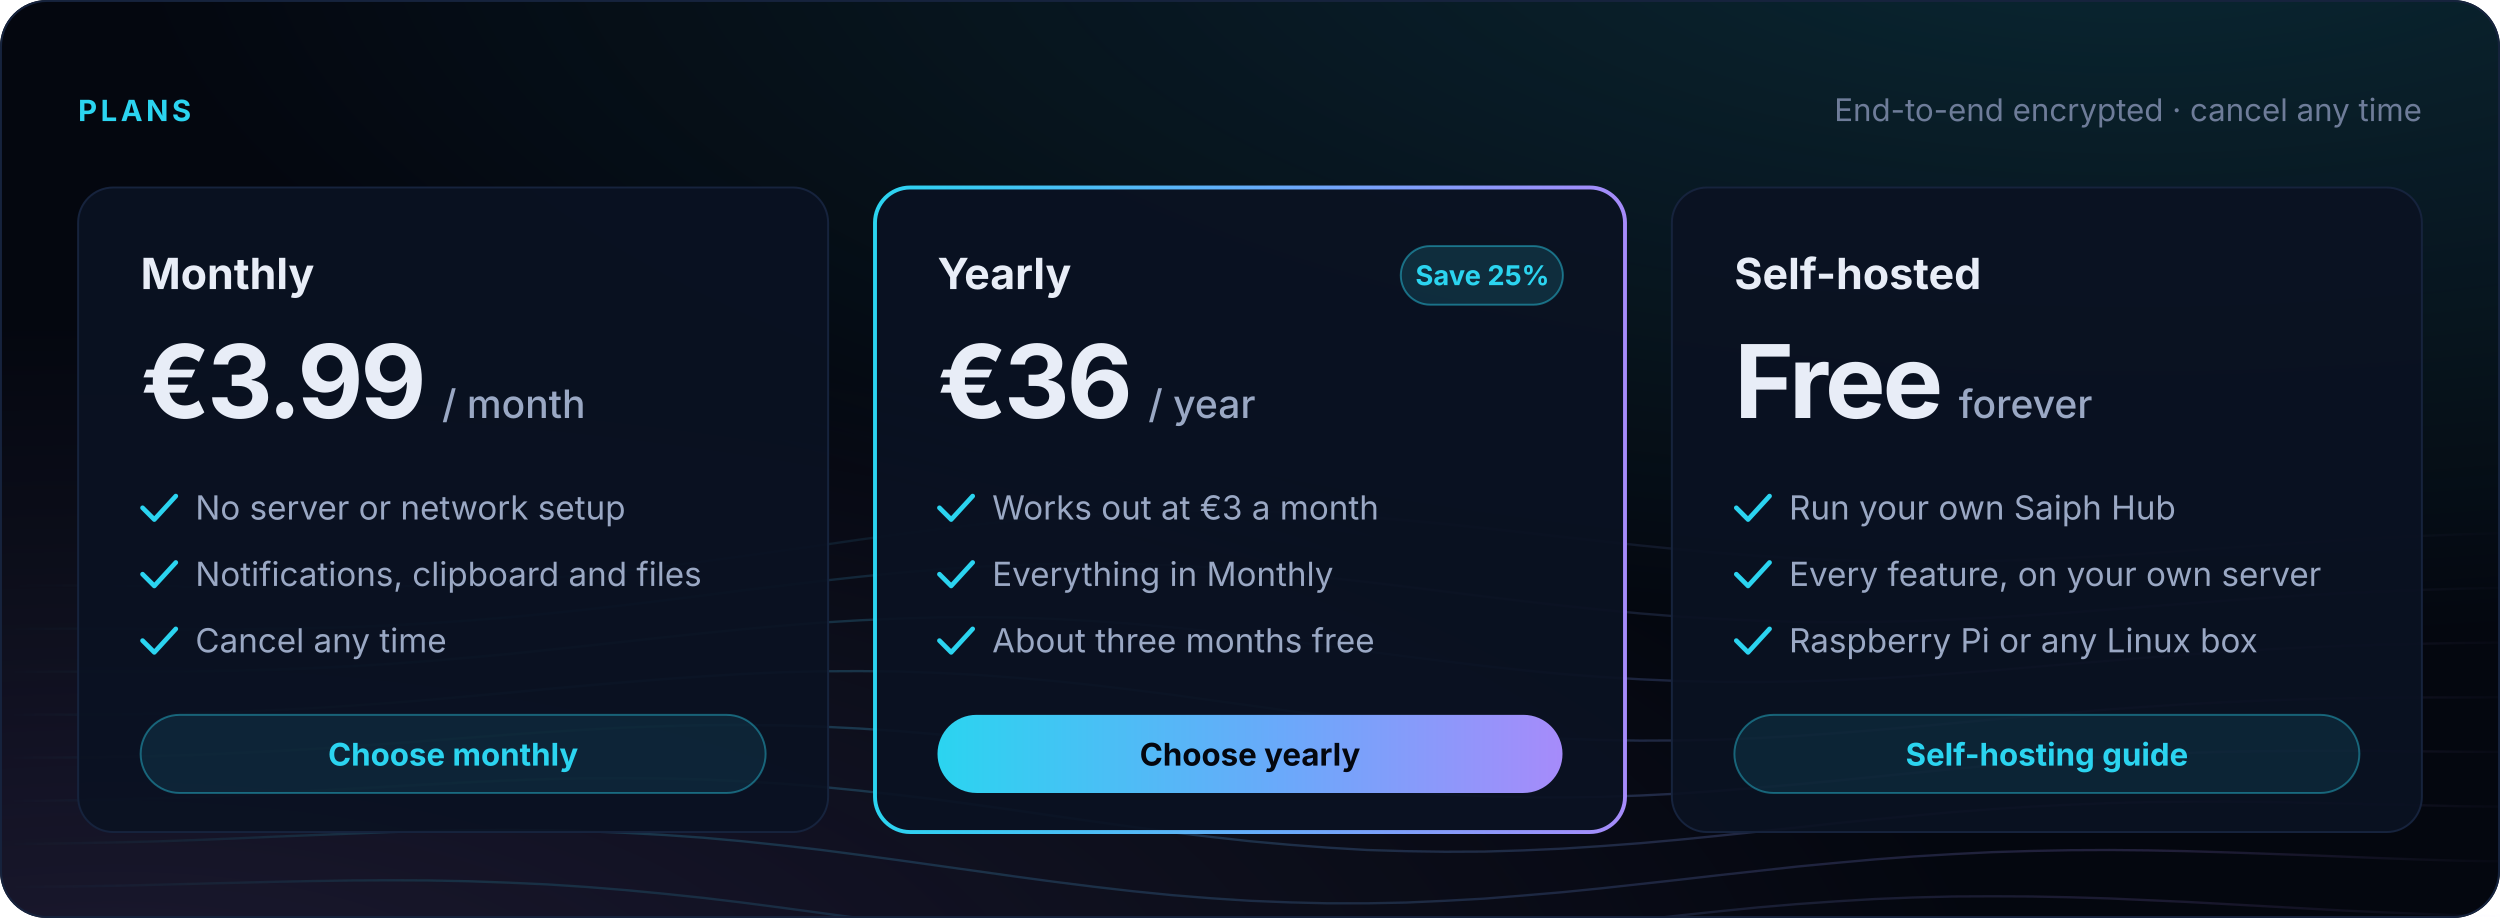
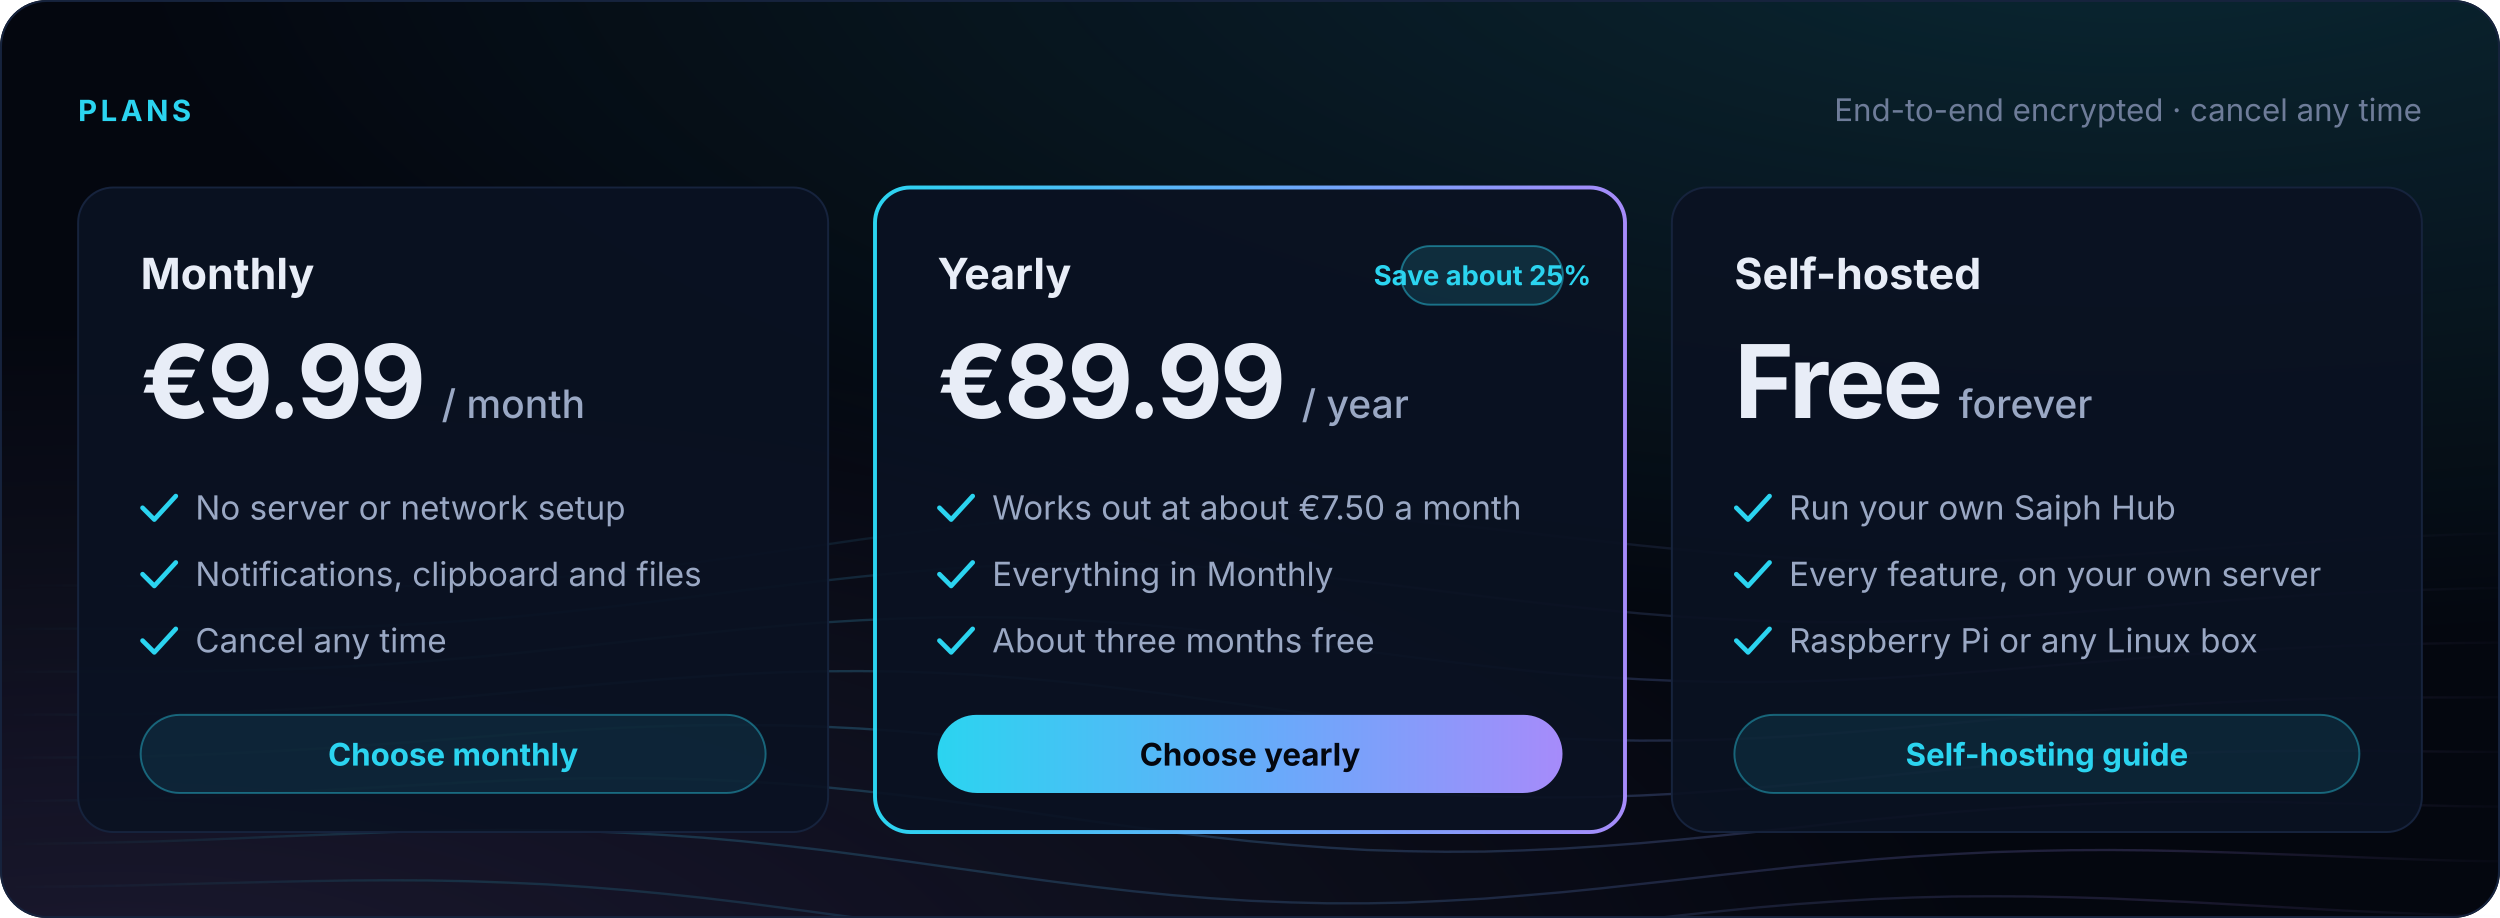
<svg xmlns="http://www.w3.org/2000/svg" width="1280" height="470" viewBox="0 0 1280 470" font-family="Inter, 'Segoe UI Variable Display', 'Segoe UI', ui-sans-serif, system-ui, -apple-system, Helvetica, Arial, sans-serif">
  <defs>
    <linearGradient id="str" x1="0" x2="1" y1="0" y2="0">
      <stop offset="0" stop-color="#2bd4f0" stop-opacity="0" />
      <stop offset=".18" stop-color="#2bd4f0" />
      <stop offset=".55" stop-color="#6aa9fa" />
      <stop offset=".85" stop-color="#a68bfa" />
      <stop offset="1" stop-color="#a68bfa" stop-opacity="0" />
    </linearGradient>
    <linearGradient id="mk" x1="0" x2="1" y1="1" y2="0">
      <stop offset="0" stop-color="#2bd4f0" />
      <stop offset=".55" stop-color="#6aa9fa" />
      <stop offset="1" stop-color="#a68bfa" />
    </linearGradient>
    <linearGradient id="btn" x1="0" x2="1" y1="0" y2="0">
      <stop offset="0" stop-color="#2bd4f0" />
      <stop offset=".55" stop-color="#6aa9fa" />
      <stop offset="1" stop-color="#a68bfa" />
    </linearGradient>
    <radialGradient id="glow">
      <stop offset="0" stop-color="#2bd4f0" stop-opacity=".35" />
      <stop offset="1" stop-color="#2bd4f0" stop-opacity="0" />
    </radialGradient>
    <radialGradient id="bgc" cx=".85" cy="-.1" r=".8">
      <stop offset="0" stop-color="#2bd4f0" stop-opacity=".16" />
      <stop offset="1" stop-color="#2bd4f0" stop-opacity="0" />
    </radialGradient>
    <radialGradient id="bgv" cx=".05" cy="1.1" r=".75">
      <stop offset="0" stop-color="#a68bfa" stop-opacity=".14" />
      <stop offset="1" stop-color="#a68bfa" stop-opacity="0" />
    </radialGradient>
  </defs>
  <rect width="1280" height="470" rx="24" fill="#04070f" />
  <rect width="1280" height="470" rx="24" fill="url(#bgc)" />
  <rect width="1280" height="470" rx="24" fill="url(#bgv)" />
  <g>
    <polyline points="0,300.0 20,299.8 40,299.8 60,299.9 80,300.1 100,300.4 120,300.6 140,300.8 160,300.8 180,300.6 200,300.3 220,299.7 240,298.8 260,297.6 280,296.1 300,294.3 320,292.3 340,290.0 360,287.5 380,284.8 400,282.0 420,279.2 440,276.3 460,273.6 480,271.0 500,268.6 520,266.5 540,264.7 560,263.3 580,262.2 600,261.6 620,261.4 640,261.7 660,262.3 680,263.3 700,264.7 720,266.4 740,268.3 760,270.4 780,272.6 800,274.9 820,277.1 840,279.3 860,281.3 880,283.1 900,284.6 920,285.9 940,286.8 960,287.4 980,287.6 1000,287.6 1020,287.2 1040,286.5 1060,285.6 1080,284.5 1100,283.3 1120,281.9 1140,280.5 1160,279.1 1180,277.8 1200,276.5 1220,275.4 1240,274.4 1260,273.6 1280,273.0 1300,273.0" fill="none" stroke="url(#str)" stroke-width="1.2" stroke-opacity="0.10" />
    <polyline points="0,322.0 20,321.9 40,321.9 60,322.0 80,322.1 100,322.2 120,322.2 140,322.0 160,321.6 180,321.1 200,320.2 220,319.1 240,317.7 260,316.1 280,314.2 300,312.1 320,309.8 340,307.4 360,304.9 380,302.3 400,299.9 420,297.5 440,295.3 460,293.3 480,291.6 500,290.2 520,289.3 540,288.7 560,288.5 580,288.8 600,289.4 620,290.5 640,292.0 660,293.7 680,295.8 700,298.0 720,300.4 740,302.9 760,305.4 780,307.8 800,310.1 820,312.2 840,314.1 860,315.7 880,316.9 900,317.8 920,318.4 940,318.6 960,318.4 980,318.0 1000,317.2 1020,316.2 1040,315.0 1060,313.6 1080,312.1 1100,310.5 1120,309.0 1140,307.5 1160,306.1 1180,304.8 1200,303.7 1220,302.8 1240,302.0 1260,301.4 1280,301.0 1300,301.0" fill="none" stroke="url(#str)" stroke-width="1.2" stroke-opacity="0.15" />
    <polyline points="0,344.0 20,343.9 40,343.9 60,343.9 80,343.9 100,343.7 120,343.4 140,342.9 160,342.1 180,341.1 200,339.9 220,338.4 240,336.7 260,334.9 280,332.8 300,330.7 320,328.5 340,326.3 360,324.2 380,322.2 400,320.4 420,318.8 440,317.6 460,316.7 480,316.1 500,316.0 520,316.2 540,316.9 560,318.0 580,319.4 600,321.2 620,323.3 640,325.7 660,328.2 680,330.8 700,333.5 720,336.1 740,338.6 760,341.0 780,343.2 800,345.1 820,346.6 840,347.8 860,348.7 880,349.1 900,349.2 920,348.9 940,348.3 960,347.4 980,346.2 1000,344.8 1020,343.3 1040,341.6 1060,339.9 1080,338.3 1100,336.6 1120,335.1 1140,333.7 1160,332.5 1180,331.5 1200,330.7 1220,330.1 1240,329.6 1260,329.2 1280,329.0 1300,329.0" fill="none" stroke="url(#str)" stroke-width="1.2" stroke-opacity="0.19" />
    <polyline points="0,366.0 20,365.9 40,365.9 60,365.7 80,365.5 100,365.1 120,364.5 140,363.6 160,362.6 180,361.3 200,359.9 220,358.3 240,356.5 260,354.7 280,352.8 300,351.0 320,349.3 340,347.7 360,346.3 380,345.1 400,344.2 420,343.7 440,343.6 460,343.8 480,344.5 500,345.5 520,347.0 540,348.7 560,350.8 580,353.2 600,355.7 620,358.5 640,361.2 660,364.0 680,366.7 700,369.3 720,371.7 740,373.8 760,375.6 780,377.1 800,378.2 820,378.9 840,379.2 860,379.1 880,378.7 900,377.9 920,376.8 940,375.4 960,373.8 980,372.1 1000,370.3 1020,368.4 1040,366.6 1060,364.9 1080,363.2 1100,361.8 1120,360.5 1140,359.5 1160,358.6 1180,358.0 1200,357.5 1220,357.3 1240,357.1 1260,357.1 1280,357.0 1300,357.0" fill="none" stroke="url(#str)" stroke-width="1.2" stroke-opacity="0.21" />
    <polyline points="0,388.0 20,387.9 40,387.8 60,387.5 80,387.1 100,386.5 120,385.6 140,384.6 160,383.5 180,382.1 200,380.7 220,379.2 240,377.7 260,376.2 280,374.8 300,373.6 320,372.5 340,371.8 360,371.3 380,371.2 400,371.4 420,372.0 440,373.0 460,374.3 480,376.0 500,378.1 520,380.4 540,382.9 560,385.6 580,388.5 600,391.3 620,394.1 640,396.9 660,399.4 680,401.7 700,403.7 720,405.4 740,406.8 760,407.7 780,408.2 800,408.3 820,408.0 840,407.3 860,406.3 880,404.9 900,403.3 920,401.6 940,399.7 960,397.7 980,395.7 1000,393.7 1020,391.9 1040,390.2 1060,388.7 1080,387.4 1100,386.3 1120,385.5 1140,384.9 1160,384.6 1180,384.4 1200,384.4 1220,384.5 1240,384.7 1260,384.9 1280,385.0 1300,385.0" fill="none" stroke="url(#str)" stroke-width="1.2" stroke-opacity="0.22" />
    <polyline points="0,410.0 20,410.0 40,409.7 60,409.4 80,408.8 100,408.1 120,407.2 140,406.2 160,405.0 180,403.9 200,402.7 220,401.6 240,400.5 260,399.6 280,398.9 300,398.5 320,398.4 340,398.6 360,399.1 380,400.0 400,401.2 420,402.8 440,404.8 460,407.0 480,409.4 500,412.1 520,414.9 540,417.8 560,420.6 580,423.4 600,426.1 620,428.5 640,430.7 660,432.5 680,434.0 700,435.2 720,435.8 740,436.1 760,436.0 780,435.4 800,434.5 820,433.2 840,431.7 860,429.9 880,427.9 900,425.8 920,423.7 940,421.5 960,419.5 980,417.6 1000,415.8 1020,414.3 1040,413.0 1060,412.0 1080,411.2 1100,410.7 1120,410.5 1140,410.4 1160,410.6 1180,411.0 1200,411.4 1220,411.9 1240,412.3 1260,412.8 1280,413.0 1300,413.0" fill="none" stroke="url(#str)" stroke-width="1.2" stroke-opacity="0.21" />
    <polyline points="0,432.0 20,432.0 40,431.7 60,431.3 80,430.8 100,430.1 120,429.3 140,428.4 160,427.6 180,426.8 200,426.0 220,425.5 240,425.1 260,425.0 280,425.1 300,425.6 320,426.4 340,427.5 360,428.9 380,430.7 400,432.8 420,435.1 440,437.7 460,440.4 480,443.2 500,446.0 520,448.8 540,451.5 560,454.0 580,456.3 600,458.3 620,459.9 640,461.2 660,462.0 680,462.5 700,462.5 720,462.1 740,461.2 760,460.1 780,458.5 800,456.8 820,454.8 840,452.6 860,450.4 880,448.1 900,445.9 920,443.7 940,441.8 960,440.0 980,438.5 1000,437.3 1020,436.3 1040,435.7 1060,435.3 1080,435.2 1100,435.4 1120,435.8 1140,436.4 1160,437.1 1180,437.8 1200,438.6 1220,439.4 1240,440.1 1260,440.7 1280,441.0 1300,441.0" fill="none" stroke="url(#str)" stroke-width="1.2" stroke-opacity="0.19" />
    <polyline points="0,454.0 20,454.0 40,453.8 60,453.5 80,453.0 100,452.5 120,452.0 140,451.5 160,451.1 180,450.8 200,450.7 220,450.8 240,451.2 260,451.9 280,452.8 300,454.1 320,455.7 340,457.6 360,459.7 380,462.1 400,464.7 420,467.4 440,470.1 460,472.8 480,475.5 500,478.0 520,480.4 540,482.5 560,484.2 580,485.6 600,486.6 620,487.2 640,487.4 660,487.1 680,486.4 700,485.3 720,483.9 740,482.2 760,480.2 780,478.0 800,475.7 820,473.3 840,471.0 860,468.7 880,466.6 900,464.6 920,462.9 940,461.5 960,460.3 980,459.5 1000,459.0 1020,458.9 1040,459.0 1060,459.4 1080,460.0 1100,460.9 1120,461.8 1140,462.9 1160,464.0 1180,465.1 1200,466.2 1220,467.1 1240,467.9 1260,468.6 1280,469.0 1300,469.0" fill="none" stroke="url(#str)" stroke-width="1.2" stroke-opacity="0.15" />
    <polyline points="0,476.0 20,476.1 40,476.0 60,475.9 80,475.6 100,475.4 120,475.3 140,475.2 160,475.4 180,475.7 200,476.3 220,477.1 240,478.2 260,479.6 280,481.3 300,483.3 320,485.4 340,487.8 360,490.3 380,492.9 400,495.5 420,498.1 440,500.6 460,503.0 480,505.1 500,506.9 520,508.5 540,509.6 560,510.3 580,510.7 600,510.5 620,510.0 640,509.1 660,507.8 680,506.1 700,504.2 720,502.1 740,499.7 760,497.3 780,494.9 800,492.5 820,490.2 840,488.1 860,486.3 880,484.7 900,483.4 920,482.4 940,481.8 960,481.5 980,481.6 1000,482.0 1020,482.7 1040,483.6 1060,484.7 1080,486.0 1100,487.4 1120,488.8 1140,490.2 1160,491.6 1180,492.9 1200,494.1 1220,495.1 1240,495.9 1260,496.5 1280,497.0 1300,497.0" fill="none" stroke="url(#str)" stroke-width="1.2" stroke-opacity="0.10" />
  </g>
  <text x="40" y="62" font-size="15" font-weight="650" letter-spacing="1.8" fill="#2bd4f0">PLANS</text>
  <text x="1240" y="62" text-anchor="end" font-size="16" fill="#6e7c99">End-to-end encrypted · cancel any time</text>
  <rect x="40" y="96" width="384" height="330" rx="18" fill="#0a1222" fill-opacity=".92" stroke="#16233d" />
  <text x="72" y="148" font-size="22" font-weight="650" fill="#e8edf7">Monthly</text>
-   <text x="72" y="214" font-size="52" font-weight="750" letter-spacing="-1.5" fill="#e8edf7">€3.99<tspan font-size="20" font-weight="500" letter-spacing="0" fill="#9aa8c4" dx="8">/ month</tspan>
+   <text x="72" y="214" font-size="52" font-weight="750" letter-spacing="-1.5" fill="#e8edf7">€9.99<tspan font-size="20" font-weight="500" letter-spacing="0" fill="#9aa8c4" dx="8">/ month</tspan>
  </text>
  <path d="M73 260 l6 6 l11 -12" fill="none" stroke="#2bd4f0" stroke-width="2.4" stroke-linecap="round" stroke-linejoin="round" />
  <text x="100" y="266" font-size="17" fill="#9aa8c4">No server or network setup</text>
  <path d="M73 294 l6 6 l11 -12" fill="none" stroke="#2bd4f0" stroke-width="2.4" stroke-linecap="round" stroke-linejoin="round" />
  <text x="100" y="300" font-size="17" fill="#9aa8c4">Notifications, clipboard and files</text>
  <path d="M73 328 l6 6 l11 -12" fill="none" stroke="#2bd4f0" stroke-width="2.4" stroke-linecap="round" stroke-linejoin="round" />
  <text x="100" y="334" font-size="17" fill="#9aa8c4">Cancel any time</text>
  <rect x="72" y="366" width="320" height="40" rx="20" fill="#2bd4f0" fill-opacity=".1" stroke="#2bd4f0" stroke-opacity=".4" />
  <text x="232" y="392" text-anchor="middle" font-size="16" font-weight="700" fill="#2bd4f0">Choose monthly</text>
  <rect x="448" y="96" width="384" height="330" rx="18" fill="#0a1222" fill-opacity=".92" stroke="url(#btn)" stroke-width="2" />
  <text x="480" y="148" font-size="22" font-weight="650" fill="#e8edf7">Yearly</text>
  <rect x="717.2" y="126" width="83" height="30" rx="15" fill="#2bd4f0" fill-opacity=".14" stroke="#2bd4f0" stroke-opacity=".45" />
-   <text x="759" y="146" text-anchor="middle" font-size="14" font-weight="650" fill="#2bd4f0">Save 25%</text>
-   <text x="480" y="214" font-size="52" font-weight="750" letter-spacing="-1.5" fill="#e8edf7">€36<tspan font-size="20" font-weight="500" letter-spacing="0" fill="#9aa8c4" dx="8">/ year</tspan>
+   <text x="759" y="146" text-anchor="middle" font-size="14" font-weight="650" fill="#2bd4f0">Save about 25%</text>
+   <text x="480" y="214" font-size="52" font-weight="750" letter-spacing="-1.5" fill="#e8edf7">€89.99<tspan font-size="20" font-weight="500" letter-spacing="0" fill="#9aa8c4" dx="8">/ year</tspan>
  </text>
  <path d="M481 260 l6 6 l11 -12" fill="none" stroke="#2bd4f0" stroke-width="2.4" stroke-linecap="round" stroke-linejoin="round" />
-   <text x="508" y="266" font-size="17" fill="#9aa8c4">Works out at €3 a month</text>
+   <text x="508" y="266" font-size="17" fill="#9aa8c4">Works out at about €7.50 a month</text>
  <path d="M481 294 l6 6 l11 -12" fill="none" stroke="#2bd4f0" stroke-width="2.4" stroke-linecap="round" stroke-linejoin="round" />
  <text x="508" y="300" font-size="17" fill="#9aa8c4">Everything in Monthly</text>
  <path d="M481 328 l6 6 l11 -12" fill="none" stroke="#2bd4f0" stroke-width="2.4" stroke-linecap="round" stroke-linejoin="round" />
  <text x="508" y="334" font-size="17" fill="#9aa8c4">About three months free</text>
  <rect x="480" y="366" width="320" height="40" rx="20" fill="url(#btn)" />
  <text x="640" y="392" text-anchor="middle" font-size="16" font-weight="700" fill="#04070f">Choose yearly</text>
  <rect x="856" y="96" width="384" height="330" rx="18" fill="#0a1222" fill-opacity=".92" stroke="#16233d" />
  <text x="888" y="148" font-size="22" font-weight="650" fill="#e8edf7">Self-hosted</text>
  <text x="888" y="214" font-size="52" font-weight="750" letter-spacing="-1.5" fill="#e8edf7">Free<tspan font-size="20" font-weight="500" letter-spacing="0" fill="#9aa8c4" dx="8">forever</tspan>
  </text>
  <path d="M889 260 l6 6 l11 -12" fill="none" stroke="#2bd4f0" stroke-width="2.4" stroke-linecap="round" stroke-linejoin="round" />
  <text x="916" y="266" font-size="17" fill="#9aa8c4">Run your own Saiph Hub</text>
  <path d="M889 294 l6 6 l11 -12" fill="none" stroke="#2bd4f0" stroke-width="2.4" stroke-linecap="round" stroke-linejoin="round" />
  <text x="916" y="300" font-size="17" fill="#9aa8c4">Every feature, on your own server</text>
  <path d="M889 328 l6 6 l11 -12" fill="none" stroke="#2bd4f0" stroke-width="2.4" stroke-linecap="round" stroke-linejoin="round" />
  <text x="916" y="334" font-size="17" fill="#9aa8c4">Raspberry Pi or any Linux box</text>
  <rect x="888" y="366" width="320" height="40" rx="20" fill="#2bd4f0" fill-opacity=".1" stroke="#2bd4f0" stroke-opacity=".4" />
  <text x="1048" y="392" text-anchor="middle" font-size="16" font-weight="700" fill="#2bd4f0">Self-hosting guide</text>
  <rect x=".5" y=".5" width="1279" height="469" rx="23.5" fill="none" stroke="#16233d" />
</svg>
